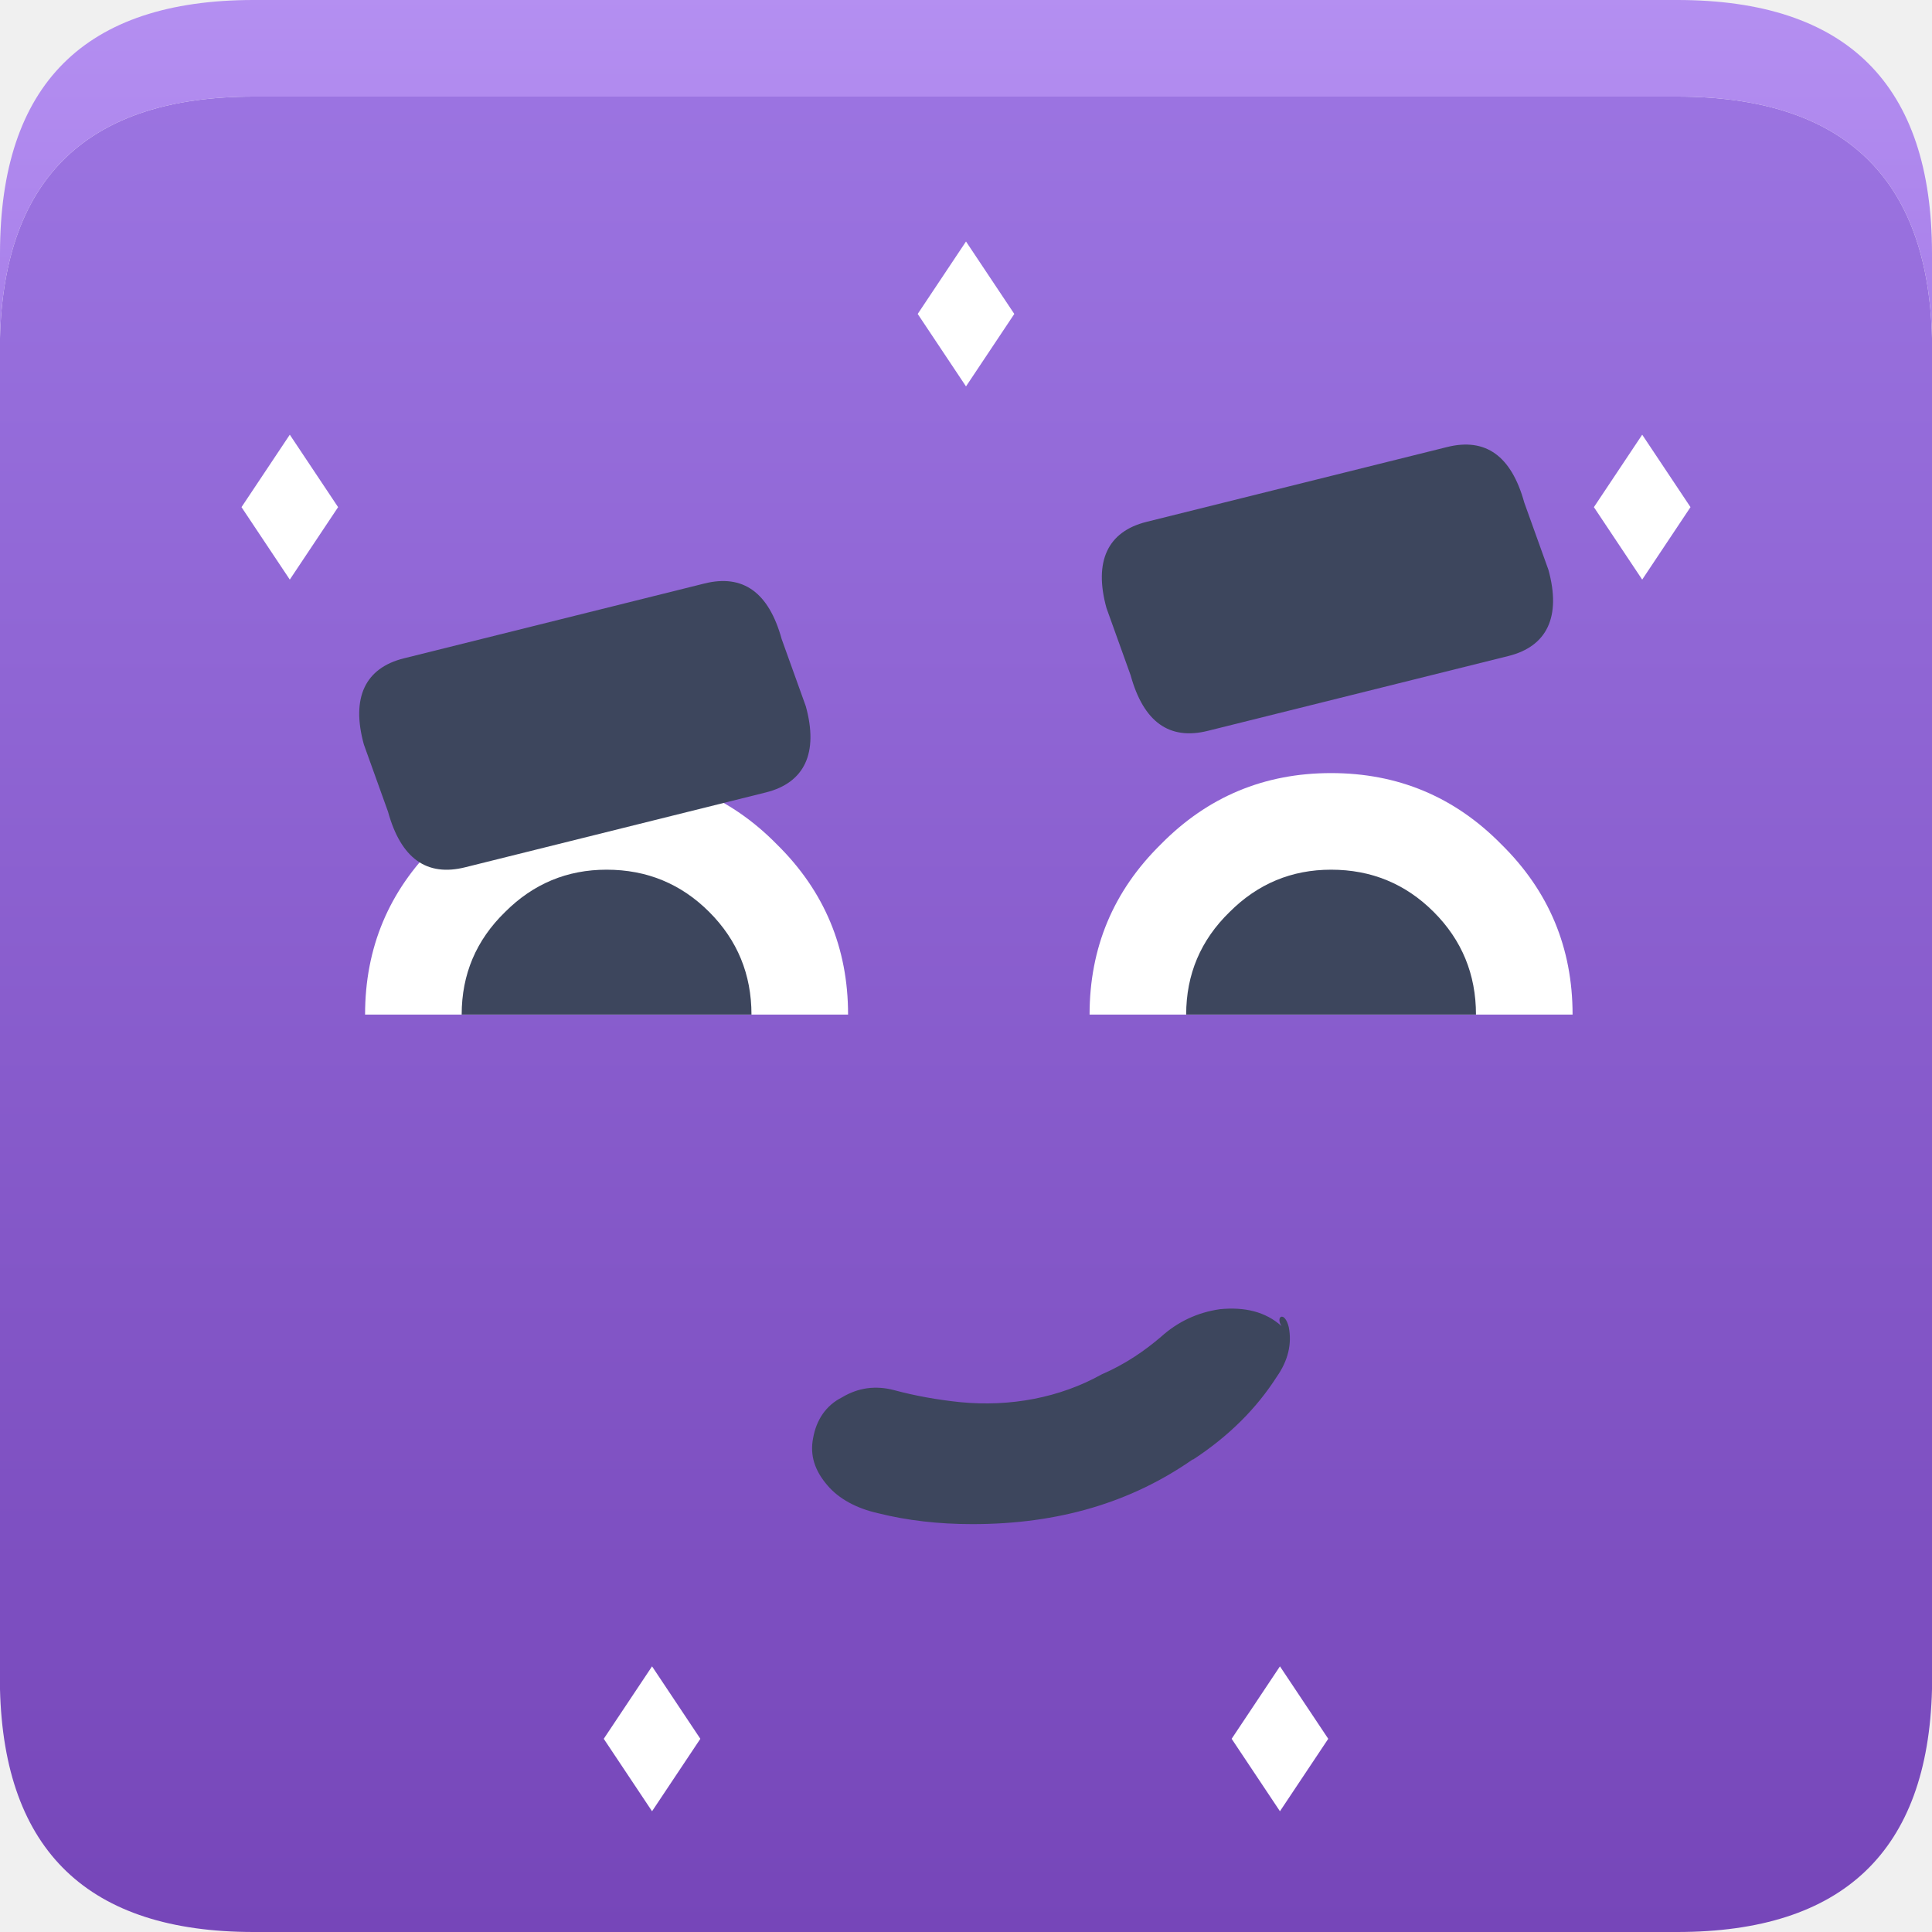
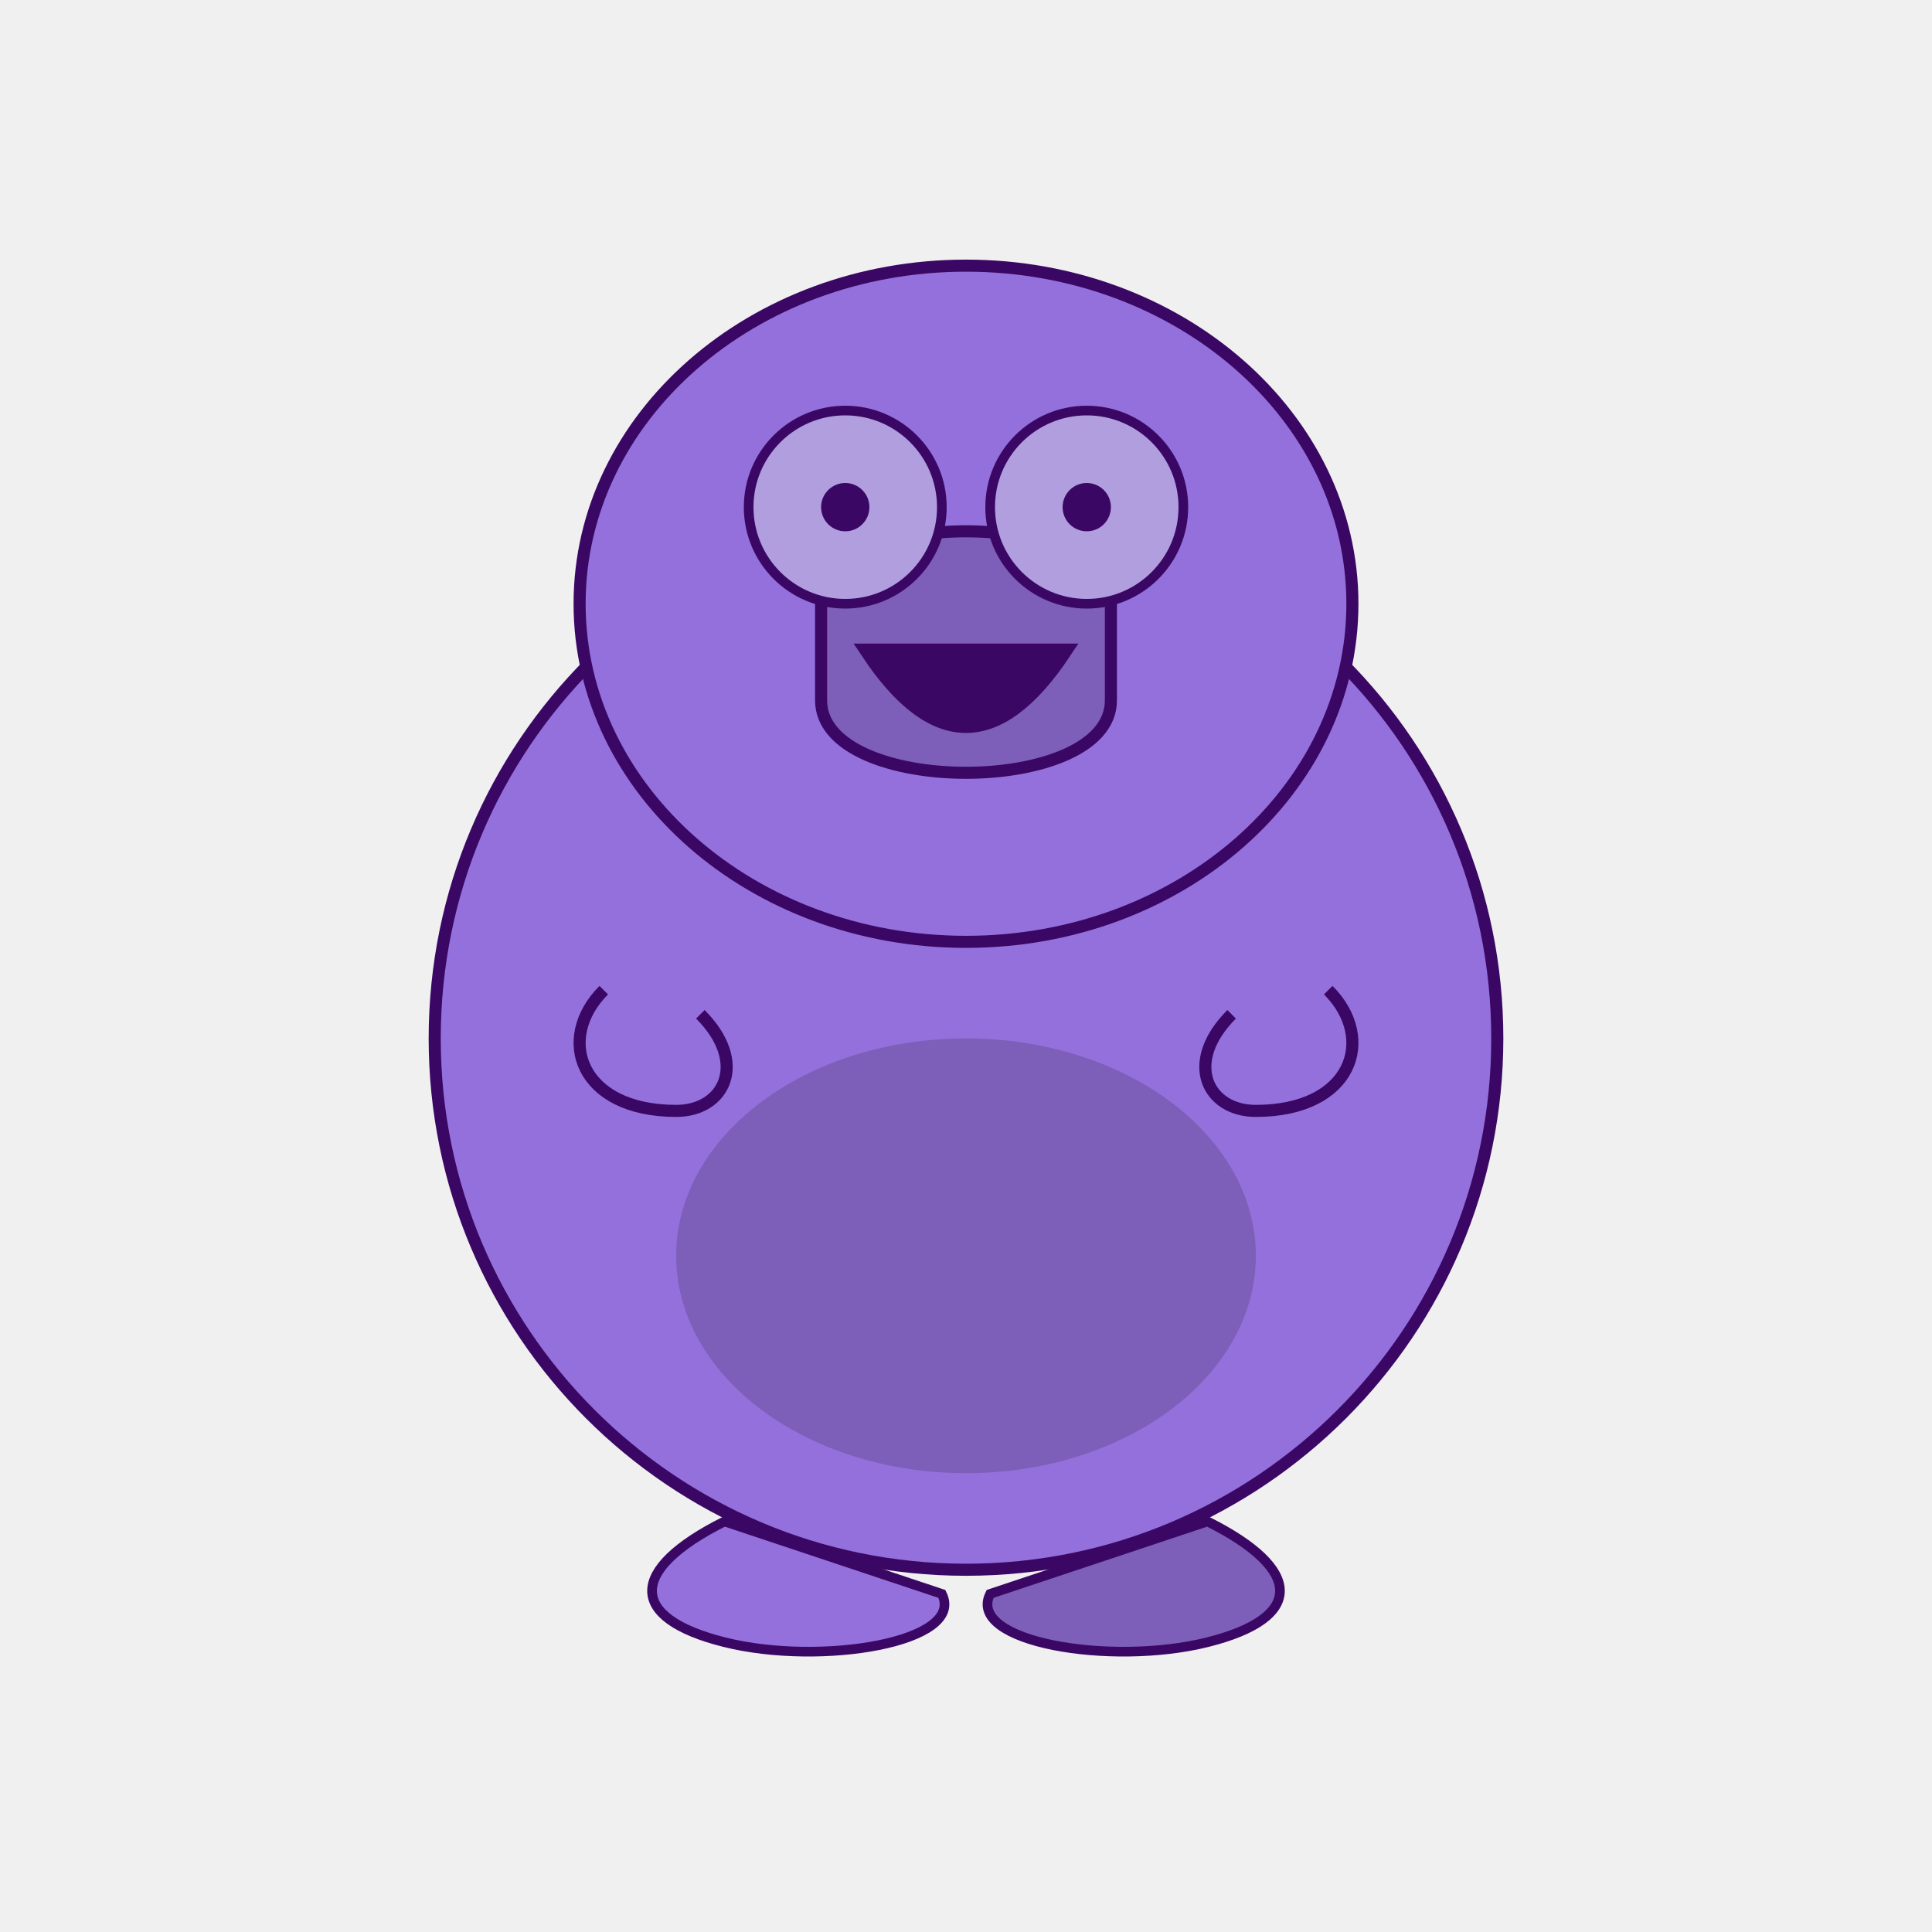
- <svg xmlns="http://www.w3.org/2000/svg" viewBox="0 0 80 80" fill="none">
-   <path d="M80 14C79.833 7.333 76.317 4 69.45 4H10.5C3.667 4 0.167 7.333 0 14V69.95C0.167 76.65 3.667 80 10.5 80H69.45C76.317 80 79.833 76.65 80 69.95V14Z" fill="url(#paint0_linear_3_13783)" />
-   <path d="M80 10.5C80 3.5 76.483 0 69.45 0H10.5C3.5 0 0 3.5 0 10.5V14C0.167 7.333 3.667 4 10.5 4H69.45C76.317 4 79.833 7.333 80 14V10.5Z" fill="url(#paint1_linear_3_13783)" />
-   <path d="M32.167 34.962C30.233 32.995 27.883 32.012 25.117 32.012C22.35 32.012 20 32.995 18.067 34.962C16.1 36.895 15.117 39.245 15.117 42.012H35.117C35.117 39.245 34.133 36.895 32.167 34.962Z" fill="white" />
-   <path d="M29.367 37.762C28.2 36.595 26.783 36.012 25.117 36.012C23.483 36.012 22.083 36.595 20.917 37.762C19.717 38.928 19.117 40.345 19.117 42.012H31.117C31.117 40.345 30.533 38.928 29.367 37.762Z" fill="#3D465D" />
-   <path d="M62.167 34.962C60.233 32.995 57.883 32.012 55.117 32.012C52.35 32.012 50 32.995 48.067 34.962C46.1 36.895 45.117 39.245 45.117 42.012H65.117C65.117 39.245 64.133 36.895 62.167 34.962Z" fill="white" />
-   <path d="M59.367 37.762C58.2 36.595 56.783 36.012 55.117 36.012C53.483 36.012 52.083 36.595 50.917 37.762C49.717 38.928 49.117 40.345 49.117 42.012H61.117C61.117 40.345 60.533 38.928 59.367 37.762Z" fill="#3D465D" />
-   <path d="M16.067 33.611C16.6 35.545 17.667 36.312 19.267 35.911L31.717 32.812C33.317 32.411 33.9 31.178 33.367 29.245L32.367 26.462C31.833 24.528 30.767 23.762 29.167 24.162L16.717 27.262C15.117 27.662 14.533 28.895 15.067 30.828L16.067 33.611Z" fill="#3D465D" />
-   <path d="M46.817 27.962C47.35 29.895 48.417 30.662 50.017 30.262L62.467 27.162C64.067 26.762 64.65 25.528 64.117 23.595L63.117 20.811C62.583 18.878 61.517 18.111 59.917 18.512L47.467 21.611C45.867 22.012 45.283 23.245 45.817 25.178L46.817 27.962Z" fill="#3D465D" />
-   <path d="M53.067 54.911C52.4 54.311 51.533 54.111 50.517 54.211C49.583 54.345 48.767 54.728 48.067 55.361C47.4 55.928 46.617 56.478 45.617 56.911C43.883 57.878 41.833 58.261 39.767 58.061C38.8 57.961 37.883 57.795 37.017 57.561C36.25 57.361 35.533 57.461 34.867 57.861C34.2 58.195 33.8 58.795 33.667 59.561C33.533 60.261 33.733 60.895 34.267 61.511C34.733 62.061 35.467 62.461 36.367 62.661C37.567 62.961 38.867 63.111 40.267 63.111C43.833 63.111 46.85 62.211 49.417 60.411L49.367 60.461C50.9 59.461 52.033 58.311 52.867 57.011C53.333 56.345 53.5 55.661 53.367 54.961C53.2 54.261 52.8 54.511 53.067 54.911Z" fill="#3D465D" />
-   <path d="M12 18L14 21L12 24L10 21L12 18Z" fill="white" />
-   <path d="M68 18L70 21L68 24L66 21L68 18Z" fill="white" />
-   <path d="M40 10L42 13L40 16L38 13L40 10Z" fill="white" />
-   <path d="M27 69L29 72L27 75L25 72L27 69Z" fill="white" />
-   <path d="M53 69L55 72L53 75L51 72L53 69Z" fill="white" />
-   <defs>
-     <linearGradient id="paint0_linear_3_13783" x1="40" y1="-1.09798e-07" x2="40" y2="80" gradientUnits="userSpaceOnUse">
-       <stop stop-color="#9D76E3" />
-       <stop offset="1" stop-color="#7646B9" />
-     </linearGradient>
-     <linearGradient id="paint1_linear_3_13783" x1="39.75" y1="-0.25" x2="39.75" y2="43.25" gradientUnits="userSpaceOnUse">
-       <stop stop-color="#B48FF1" />
-       <stop offset="1" stop-color="#9161DB" />
-     </linearGradient>
-   </defs>
+ <svg xmlns="http://www.w3.org/2000/svg" viewBox="0 0 400 400">
+   <g transform="translate(0, -25)">
+     <g id="psyduck">
+       <ellipse cx="200" cy="240" rx="110" ry="110" fill="#9370DB" stroke="#3B0764" stroke-width="2.5" />
+       <path d="M150 340 C130 350, 130 360, 150 365 C170 370, 200 365, 195 355 Z" fill="#9370DB" stroke="#3B0764" stroke-width="2" />
+       <path d="M250 340 C270 350, 270 360, 250 365 C230 370, 200 365, 205 355 Z" fill="#7D5EB8" stroke="#3B0764" stroke-width="2" />
+       <ellipse cx="200" cy="285" rx="60" ry="45" fill="#7D5EB8" stroke="none" />
+       <ellipse cx="200" cy="150" rx="80" ry="70" fill="#9370DB" stroke="#3B0764" stroke-width="2.5" />
+       <path d="M170 170 C170 190, 230 190, 230 170 L230 150 C230 130, 170 130, 170 150 Z" fill="#7D5EB8" stroke="#3B0764" stroke-width="2.5" />
+       <path d="M180 160 Q200 190, 220 160 Z" fill="#3B0764" stroke="#3B0764" stroke-width="3.5" />
+       <ellipse cx="175" cy="130" rx="20" ry="20" fill="#B19EDF" stroke="#3B0764" stroke-width="2" />
+       <ellipse cx="225" cy="130" rx="20" ry="20" fill="#B19EDF" stroke="#3B0764" stroke-width="2" />
+       <circle cx="175" cy="130" r="5" fill="#3B0764" />
+       <circle cx="225" cy="130" r="5" fill="#3B0764" />
+       <path d="M125 230 C115 240, 120 255, 140 255 C150 255, 155 245, 145 235" fill="#9370DB" stroke="#3B0764" stroke-width="2.5" />
+       <path d="M275 230 C285 240, 280 255, 260 255 C250 255, 245 245, 255 235" fill="#9370DB" stroke="#3B0764" stroke-width="2.5" />
+     </g>
+   </g>
</svg>
